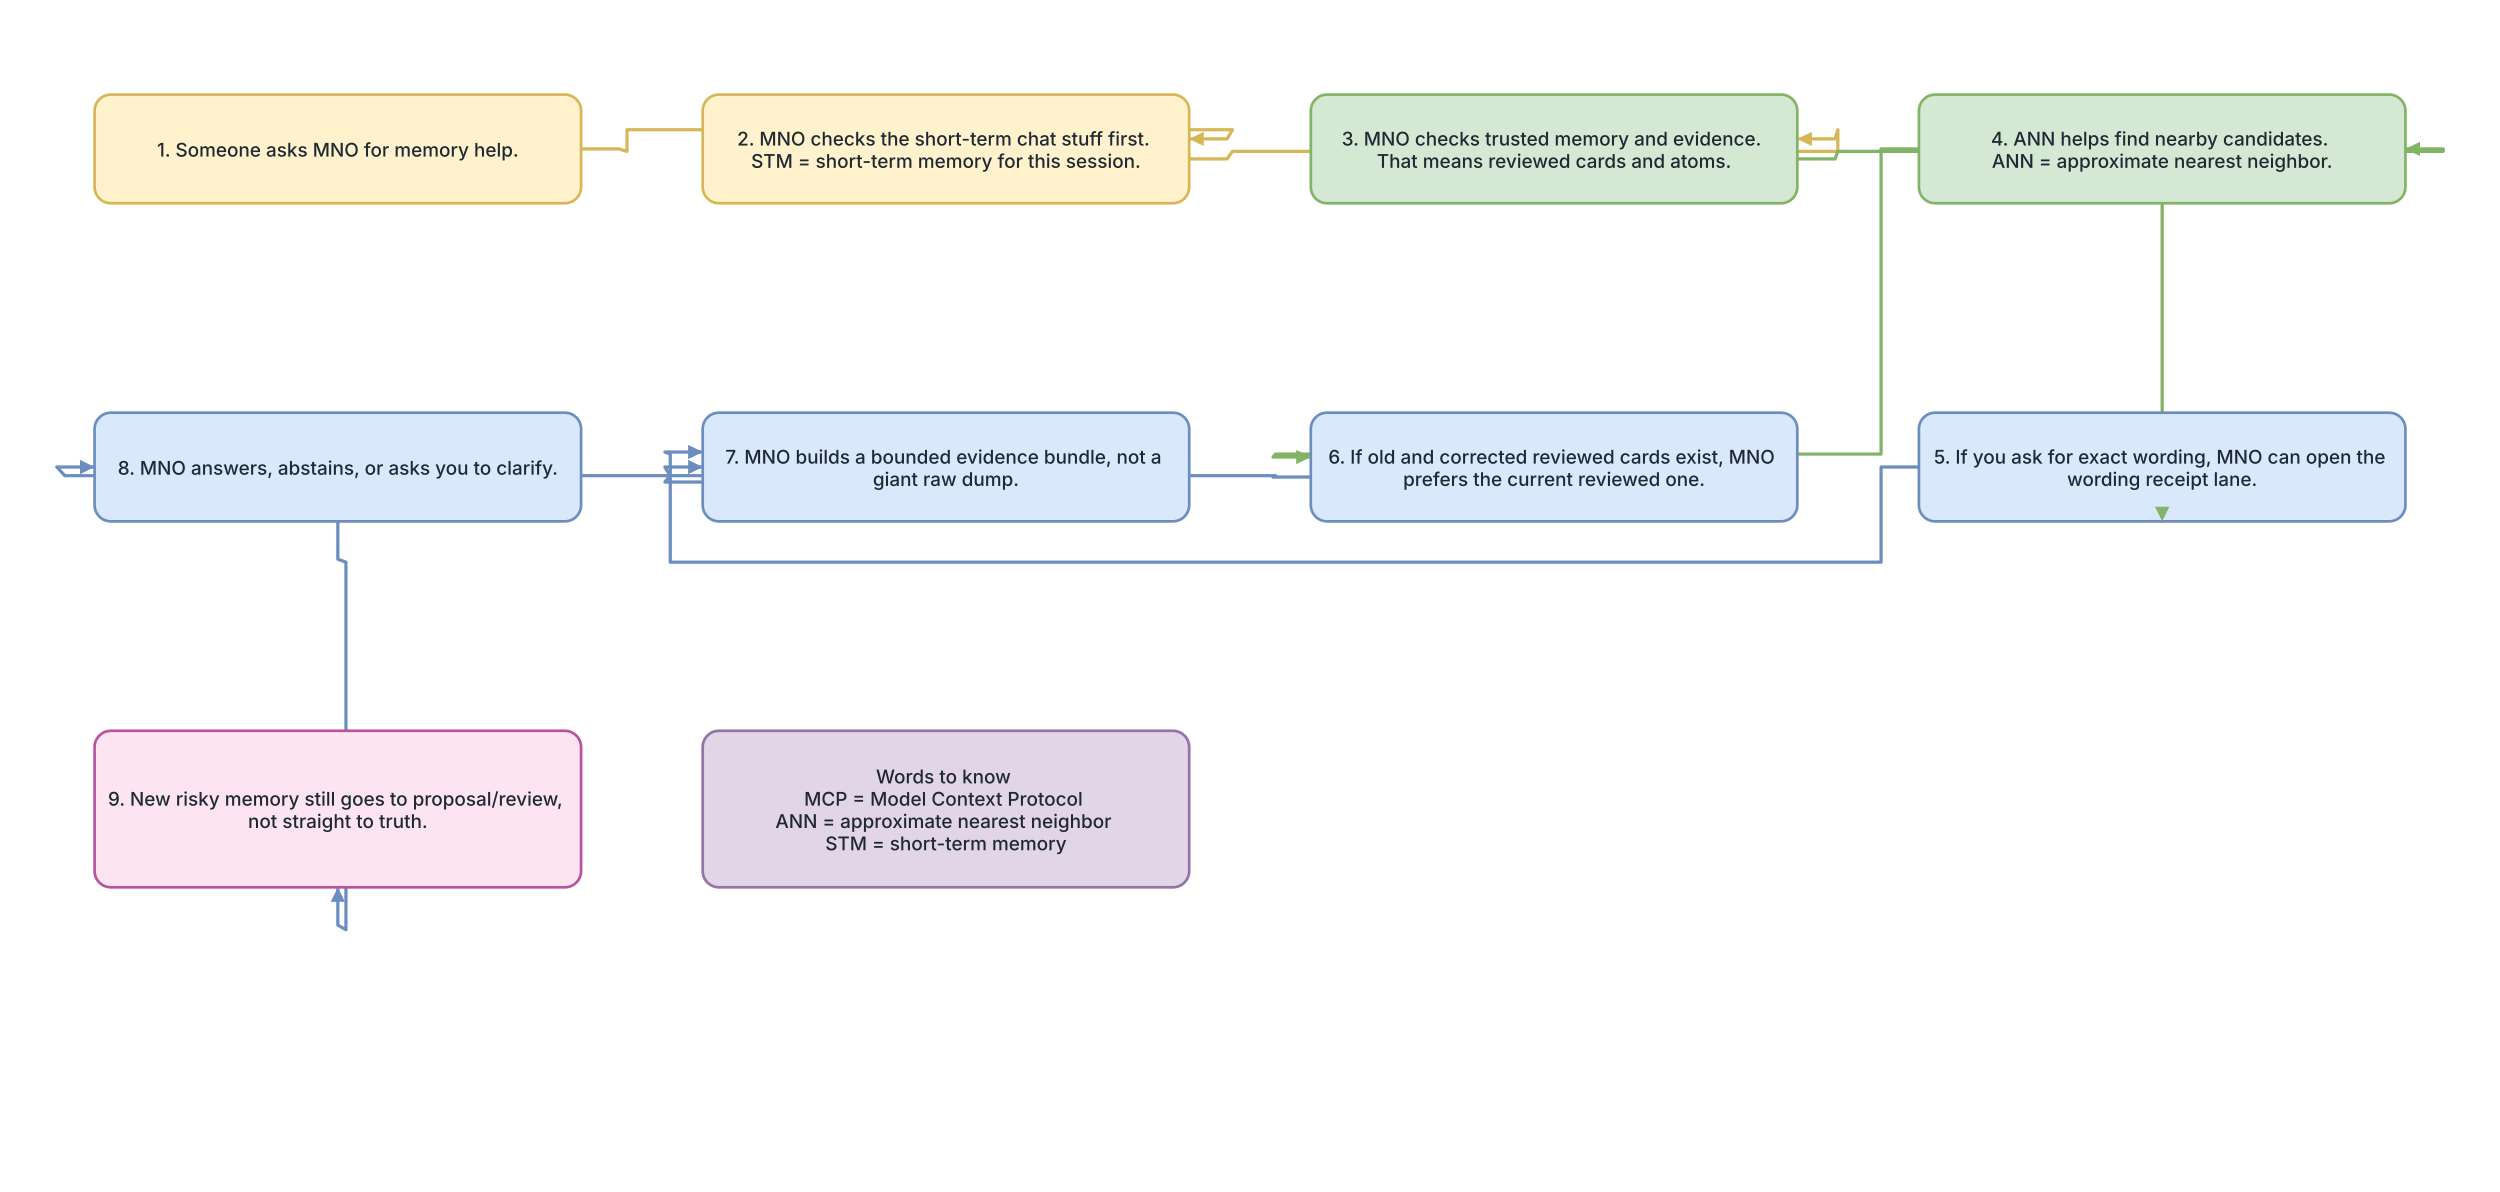
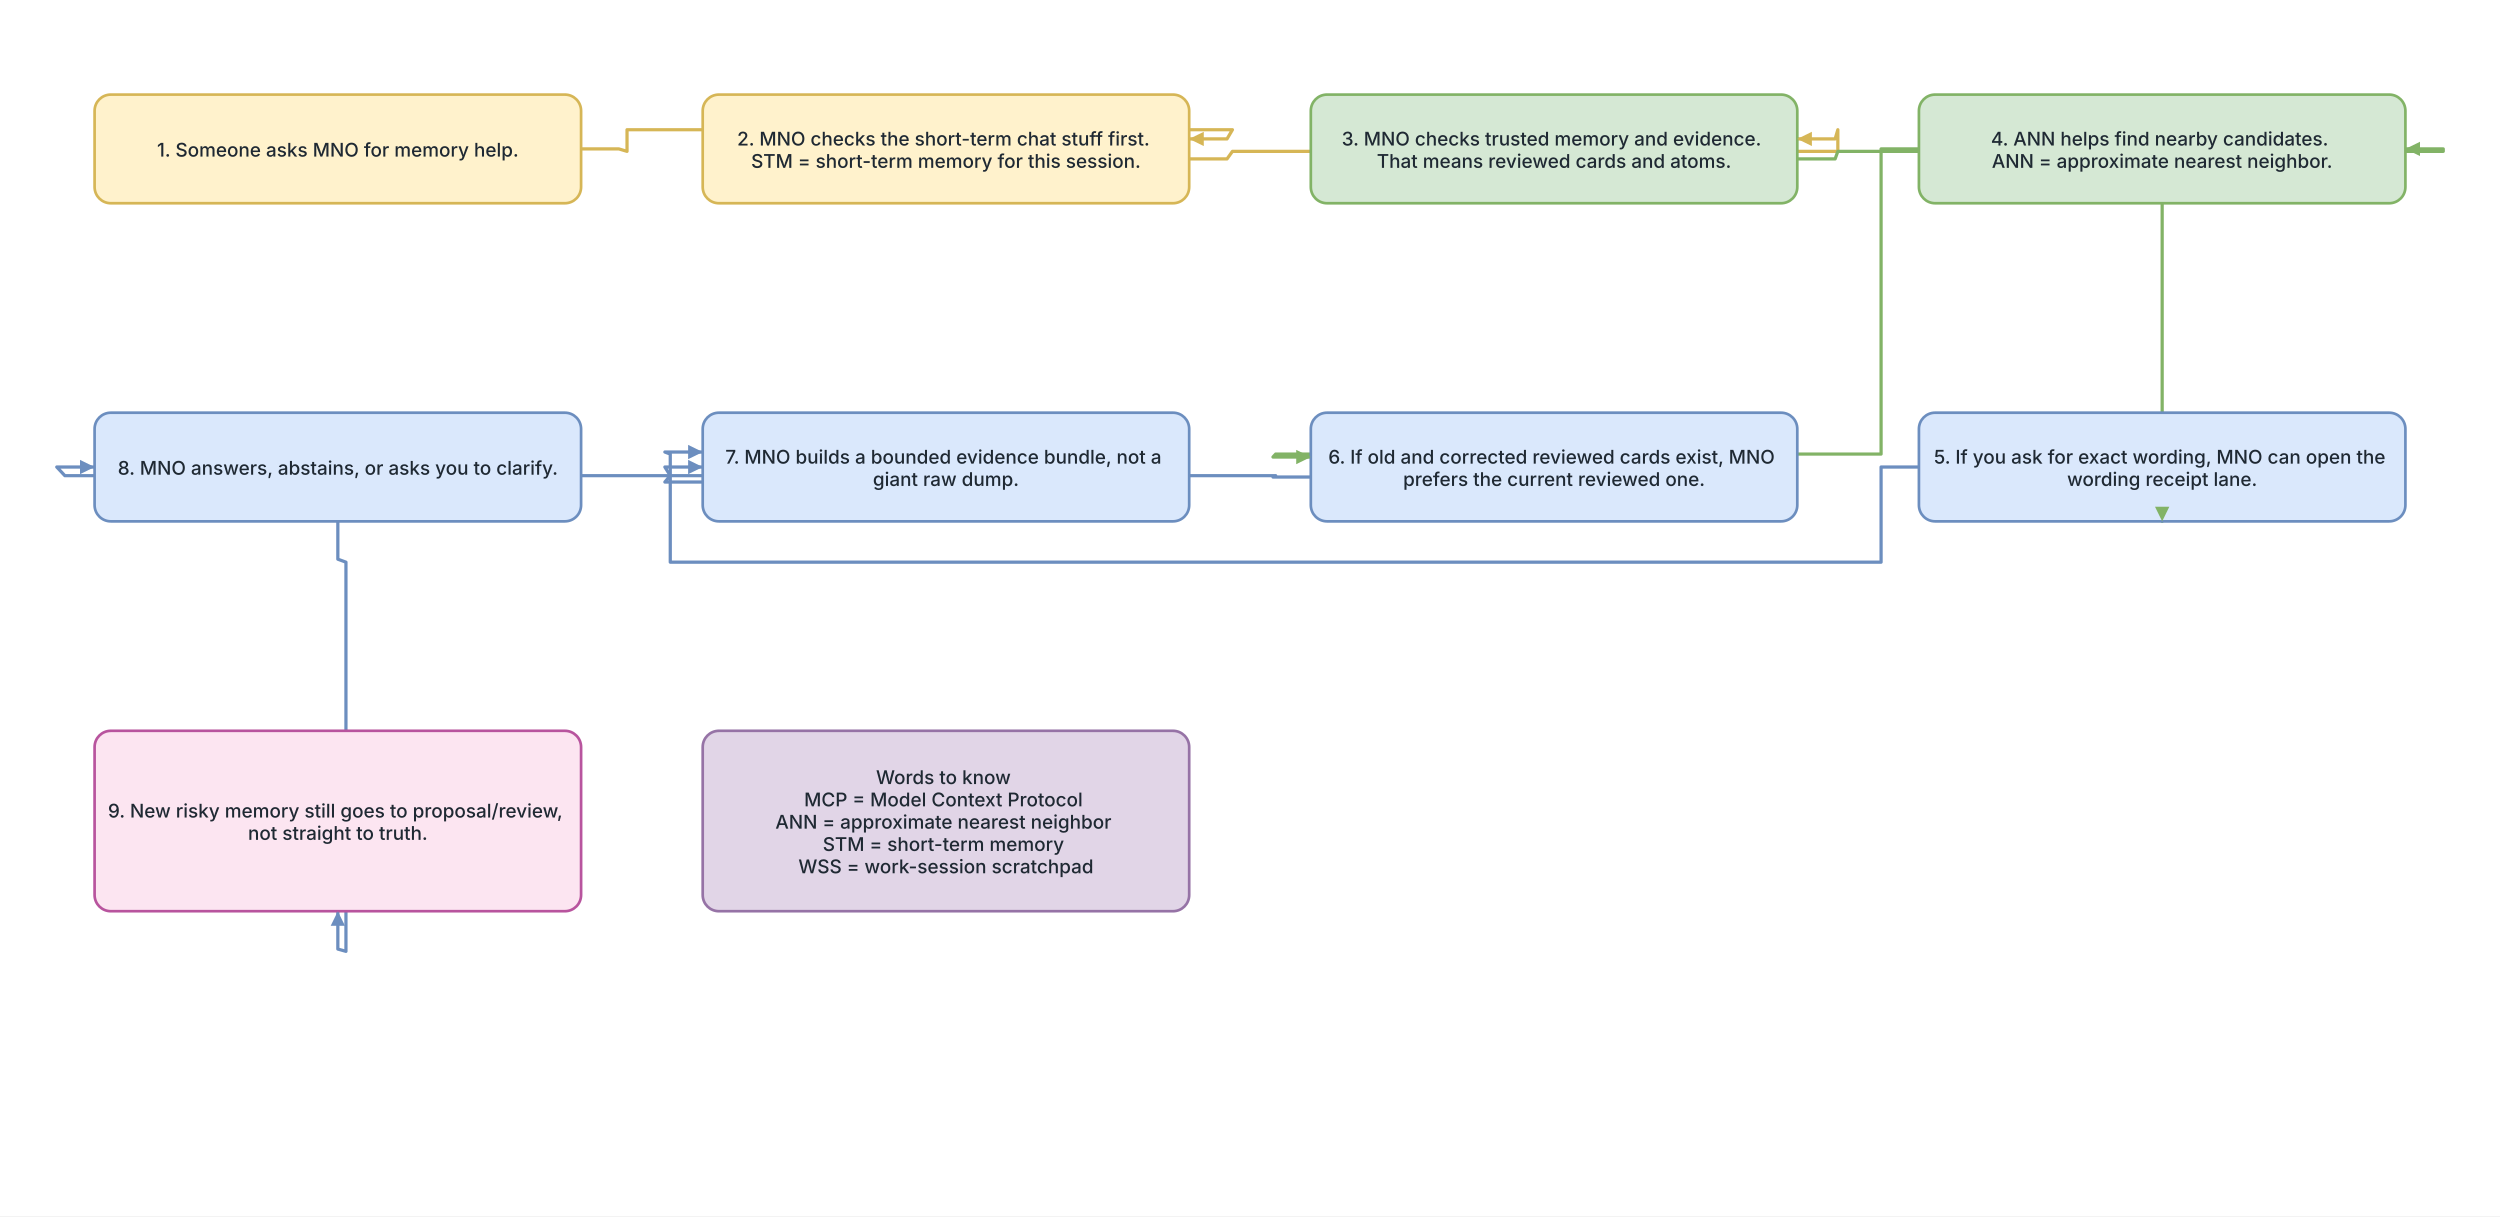
- <svg xmlns="http://www.w3.org/2000/svg" width="1850" height="882" viewBox="0 0 1850 882" role="img" aria-label="Caveman Runtime Memory And Decision">
+ <svg xmlns="http://www.w3.org/2000/svg" width="1850" height="900" viewBox="0 0 1850 900" role="img" aria-label="Caveman Runtime Memory And Decision">
  <rect width="100%" height="100%" fill="#ffffff" />
-   <polyline points="250.0,385.8 250.0,413.8 256.0,416.0 256.0,688.0 250.0,684.6 250.0,656.6" fill="none" stroke="#6c8ebf" stroke-width="2.4" stroke-linejoin="round" stroke-linecap="round" />
+   <polyline points="250.0,385.8 250.0,413.8 256.0,416.0 256.0,704.0 250.0,702.3 250.0,674.3" fill="none" stroke="#6c8ebf" stroke-width="2.4" stroke-linejoin="round" stroke-linecap="round" />
  <polyline points="430.0,110.2 458.0,110.2 464.0,112.0 464.0,96.0 912.0,96.0 908.0,102.8 880.0,102.8" fill="none" stroke="#d6b656" stroke-width="2.4" stroke-linejoin="round" stroke-linecap="round" />
  <polyline points="880.0,117.6 908.0,117.6 912.0,112.0 1360.0,112.0 1360.0,96.0 1358.0,102.8 1330.0,102.8" fill="none" stroke="#d6b656" stroke-width="2.4" stroke-linejoin="round" stroke-linecap="round" />
  <polyline points="1330.0,117.6 1358.0,117.6 1360.0,112.0 1808.0,112.0 1808.0,110.2 1780.0,110.2" fill="none" stroke="#82b366" stroke-width="2.4" stroke-linejoin="round" stroke-linecap="round" />
  <polyline points="1600.0,150.4 1600.0,385.8" fill="none" stroke="#82b366" stroke-width="2.4" stroke-linejoin="round" stroke-linecap="round" />
  <polyline points="1420.0,110.2 1392.0,110.2 1392.0,336.0 944.0,336.0 942.0,338.2 970.0,338.2" fill="none" stroke="#82b366" stroke-width="2.4" stroke-linejoin="round" stroke-linecap="round" />
  <polyline points="1420.0,345.6 1392.0,345.6 1392.0,416.0 496.0,416.0 496.0,336.0 492.0,334.5 520.0,334.5" fill="none" stroke="#6c8ebf" stroke-width="2.4" stroke-linejoin="round" stroke-linecap="round" />
  <polyline points="970.0,353.0 942.0,353.0 944.0,352.0 496.0,352.0 492.0,345.6 520.0,345.6" fill="none" stroke="#6c8ebf" stroke-width="2.4" stroke-linejoin="round" stroke-linecap="round" />
  <polyline points="520.0,356.7 492.0,356.7 496.0,352.0 48.0,352.0 42.0,345.6 70.0,345.6" fill="none" stroke="#6c8ebf" stroke-width="2.4" stroke-linejoin="round" stroke-linecap="round" />
  <rect x="70.0" y="70.0" width="360.0" height="80.4" rx="12" fill="#fff2cc" stroke="#d6b656" stroke-width="2" />
  <text text-anchor="middle" font-family="Segoe UI, Inter, Arial, sans-serif" font-size="14" font-weight="500" fill="#1f2933" x="250.0" y="115.9">
    <tspan x="250.0" dy="0.0">1. Someone asks MNO for memory help.</tspan>
  </text>
  <rect x="520.0" y="70.0" width="360.0" height="80.4" rx="12" fill="#fff2cc" stroke="#d6b656" stroke-width="2" />
  <text text-anchor="middle" font-family="Segoe UI, Inter, Arial, sans-serif" font-size="14" font-weight="500" fill="#1f2933" x="700.0" y="107.7">
    <tspan x="700.0" dy="0.0">2. MNO checks the short-term chat stuff first.</tspan>
    <tspan x="700.0" dy="16.5">STM = short-term memory for this session.</tspan>
  </text>
  <rect x="970.0" y="70.0" width="360.0" height="80.4" rx="12" fill="#d5e8d4" stroke="#82b366" stroke-width="2" />
  <text text-anchor="middle" font-family="Segoe UI, Inter, Arial, sans-serif" font-size="14" font-weight="500" fill="#1f2933" x="1150.0" y="107.7">
    <tspan x="1150.0" dy="0.0">3. MNO checks trusted memory and evidence.</tspan>
    <tspan x="1150.0" dy="16.5">That means reviewed cards and atoms.</tspan>
  </text>
  <rect x="1420.0" y="70.0" width="360.0" height="80.4" rx="12" fill="#d5e8d4" stroke="#82b366" stroke-width="2" />
  <text text-anchor="middle" font-family="Segoe UI, Inter, Arial, sans-serif" font-size="14" font-weight="500" fill="#1f2933" x="1600.0" y="107.7">
    <tspan x="1600.0" dy="0.0">4. ANN helps find nearby candidates.</tspan>
    <tspan x="1600.0" dy="16.5">ANN = approximate nearest neighbor.</tspan>
  </text>
  <rect x="1420.0" y="305.4" width="360.0" height="80.4" rx="12" fill="#dae8fc" stroke="#6c8ebf" stroke-width="2" />
  <text text-anchor="middle" font-family="Segoe UI, Inter, Arial, sans-serif" font-size="14" font-weight="500" fill="#1f2933" x="1600.0" y="343.1">
    <tspan x="1600.0" dy="0.0">5. If you ask for exact wording, MNO can open the</tspan>
    <tspan x="1600.0" dy="16.5">wording receipt lane.</tspan>
  </text>
  <rect x="970.0" y="305.4" width="360.0" height="80.4" rx="12" fill="#dae8fc" stroke="#6c8ebf" stroke-width="2" />
  <text text-anchor="middle" font-family="Segoe UI, Inter, Arial, sans-serif" font-size="14" font-weight="500" fill="#1f2933" x="1150.0" y="343.1">
    <tspan x="1150.0" dy="0.0">6. If old and corrected reviewed cards exist, MNO</tspan>
    <tspan x="1150.0" dy="16.5">prefers the current reviewed one.</tspan>
  </text>
  <rect x="520.0" y="305.4" width="360.0" height="80.4" rx="12" fill="#dae8fc" stroke="#6c8ebf" stroke-width="2" />
  <text text-anchor="middle" font-family="Segoe UI, Inter, Arial, sans-serif" font-size="14" font-weight="500" fill="#1f2933" x="700.0" y="343.1">
    <tspan x="700.0" dy="0.0">7. MNO builds a bounded evidence bundle, not a</tspan>
    <tspan x="700.0" dy="16.5">giant raw dump.</tspan>
  </text>
  <rect x="70.0" y="305.4" width="360.0" height="80.4" rx="12" fill="#dae8fc" stroke="#6c8ebf" stroke-width="2" />
  <text text-anchor="middle" font-family="Segoe UI, Inter, Arial, sans-serif" font-size="14" font-weight="500" fill="#1f2933" x="250.0" y="351.3">
    <tspan x="250.0" dy="0.0">8. MNO answers, abstains, or asks you to clarify.</tspan>
  </text>
-   <rect x="70.0" y="540.8" width="360.0" height="115.8" rx="12" fill="#fce5f1" stroke="#b8549e" stroke-width="2" />
-   <text text-anchor="middle" font-family="Segoe UI, Inter, Arial, sans-serif" font-size="14" font-weight="500" fill="#1f2933" x="250.0" y="596.2">
+   <rect x="70.0" y="540.8" width="360.0" height="133.5" rx="12" fill="#fce5f1" stroke="#b8549e" stroke-width="2" />
+   <text text-anchor="middle" font-family="Segoe UI, Inter, Arial, sans-serif" font-size="14" font-weight="500" fill="#1f2933" x="250.0" y="605.0">
    <tspan x="250.0" dy="0.0">9. New risky memory still goes to proposal/review,</tspan>
    <tspan x="250.0" dy="16.5">not straight to truth.</tspan>
  </text>
-   <rect x="520.0" y="540.8" width="360.0" height="115.8" rx="12" fill="#e1d5e7" stroke="#9673a6" stroke-width="2" />
-   <text text-anchor="middle" font-family="Segoe UI, Inter, Arial, sans-serif" font-size="14" font-weight="500" fill="#1f2933" x="700.0" y="579.7">
+   <rect x="520.0" y="540.8" width="360.0" height="133.5" rx="12" fill="#e1d5e7" stroke="#9673a6" stroke-width="2" />
+   <text text-anchor="middle" font-family="Segoe UI, Inter, Arial, sans-serif" font-size="14" font-weight="500" fill="#1f2933" x="700.0" y="580.2">
    <tspan x="700.0" dy="0.0">Words to know</tspan>
    <tspan x="700.0" dy="16.5">MCP = Model Context Protocol</tspan>
    <tspan x="700.0" dy="16.5">ANN = approximate nearest neighbor</tspan>
    <tspan x="700.0" dy="16.5">STM = short-term memory</tspan>
+     <tspan x="700.0" dy="16.5">WSS = work-session scratchpad</tspan>
  </text>
-   <polygon points="250.0,656.6 255.3,667.4 244.7,667.4" fill="#6c8ebf" />
+   <polygon points="250.0,674.3 255.3,685.1 244.7,685.1" fill="#6c8ebf" />
  <polygon points="880.0,102.8 890.8,97.5 890.8,108.1" fill="#d6b656" />
  <polygon points="1330.0,102.8 1340.8,97.5 1340.8,108.1" fill="#d6b656" />
  <polygon points="1780.0,110.2 1790.8,104.9 1790.8,115.5" fill="#82b366" />
  <polygon points="1600.0,385.8 1594.7,375.0 1605.3,375.0" fill="#82b366" />
  <polygon points="970.0,338.2 959.2,343.5 959.2,332.9" fill="#82b366" />
  <polygon points="520.0,334.5 509.2,339.8 509.2,329.2" fill="#6c8ebf" />
  <polygon points="520.0,345.6 509.2,350.9 509.2,340.3" fill="#6c8ebf" />
  <polygon points="70.0,345.6 59.2,350.9 59.2,340.3" fill="#6c8ebf" />
</svg>
